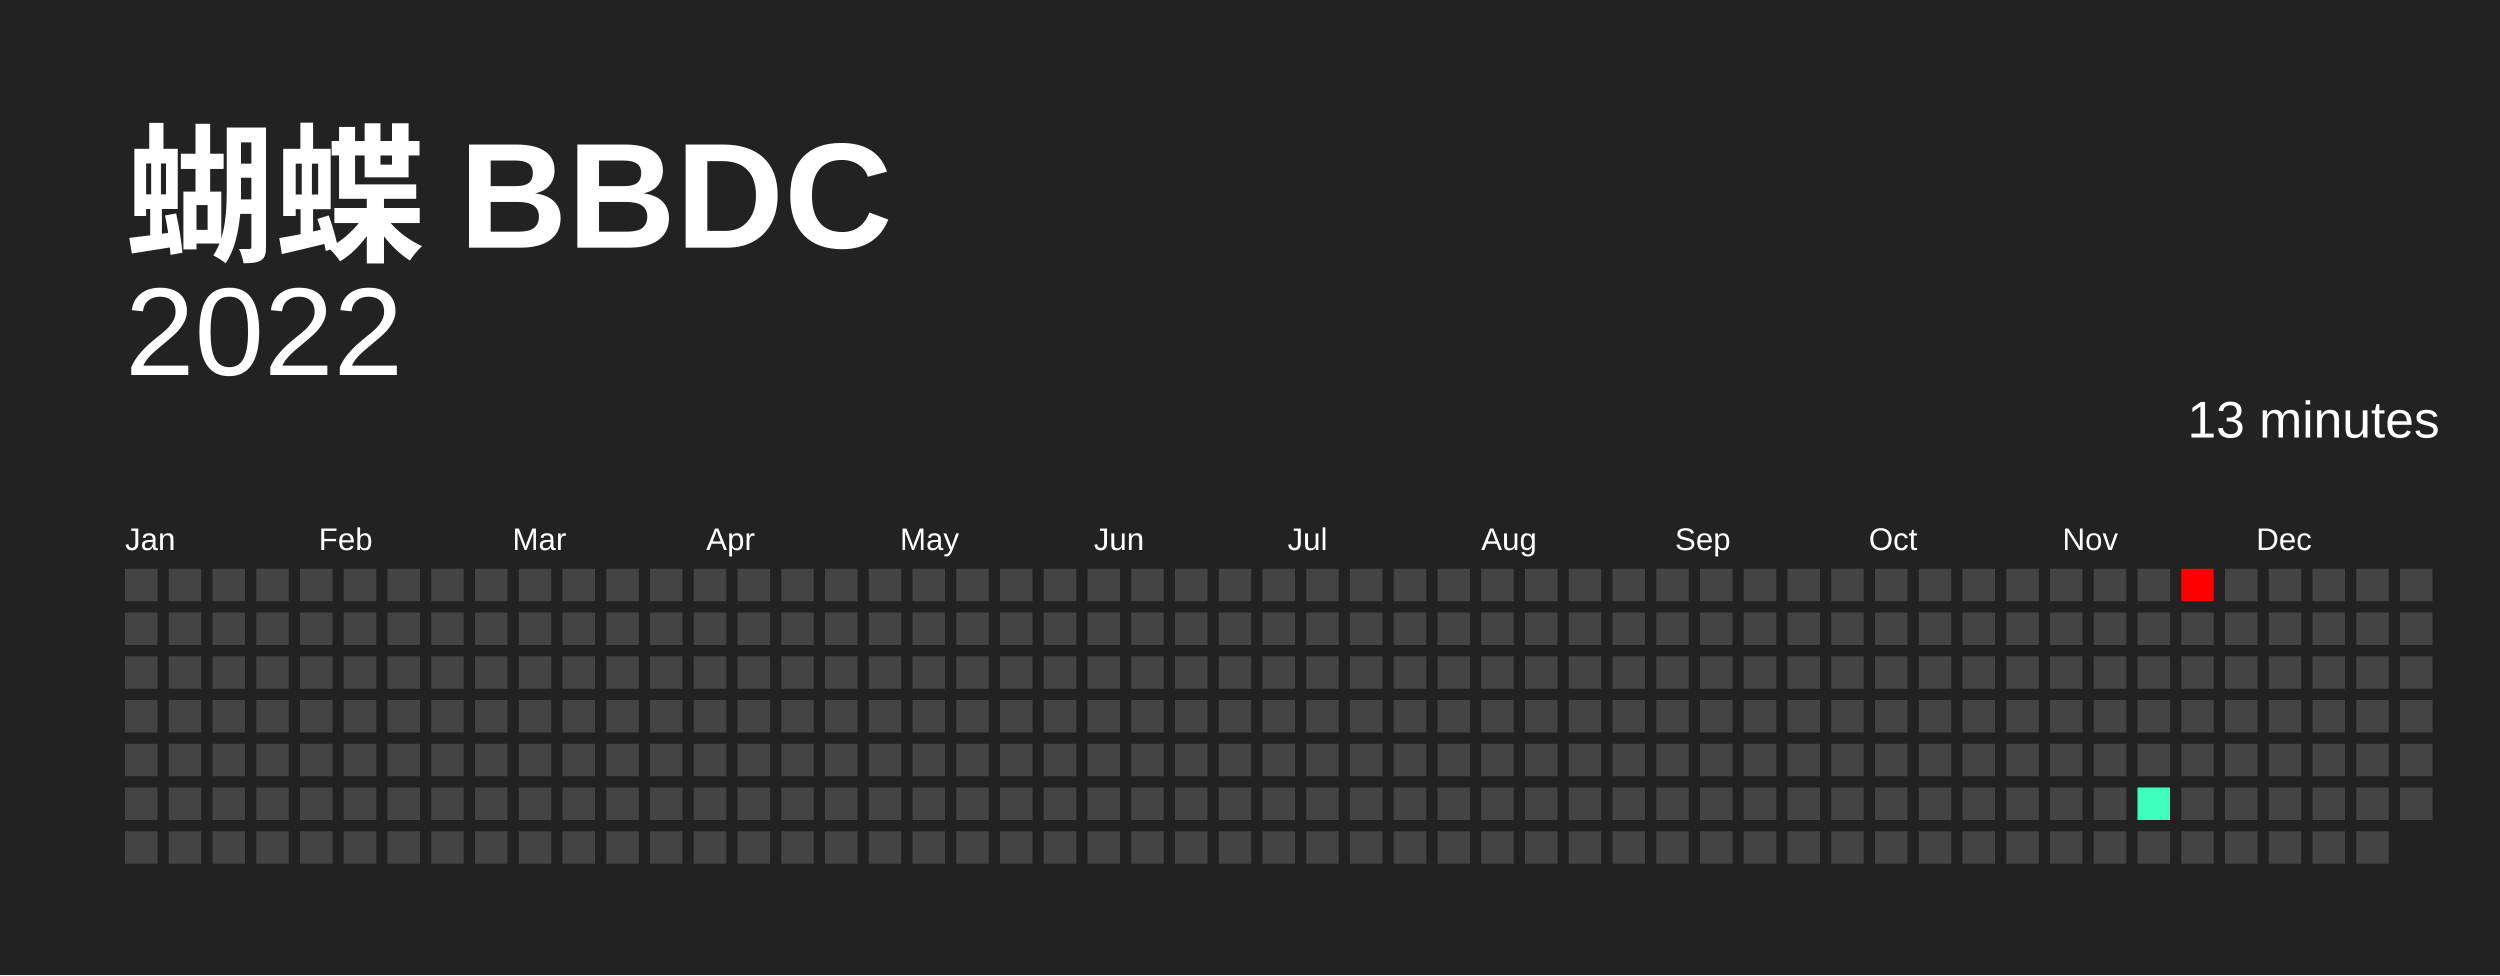
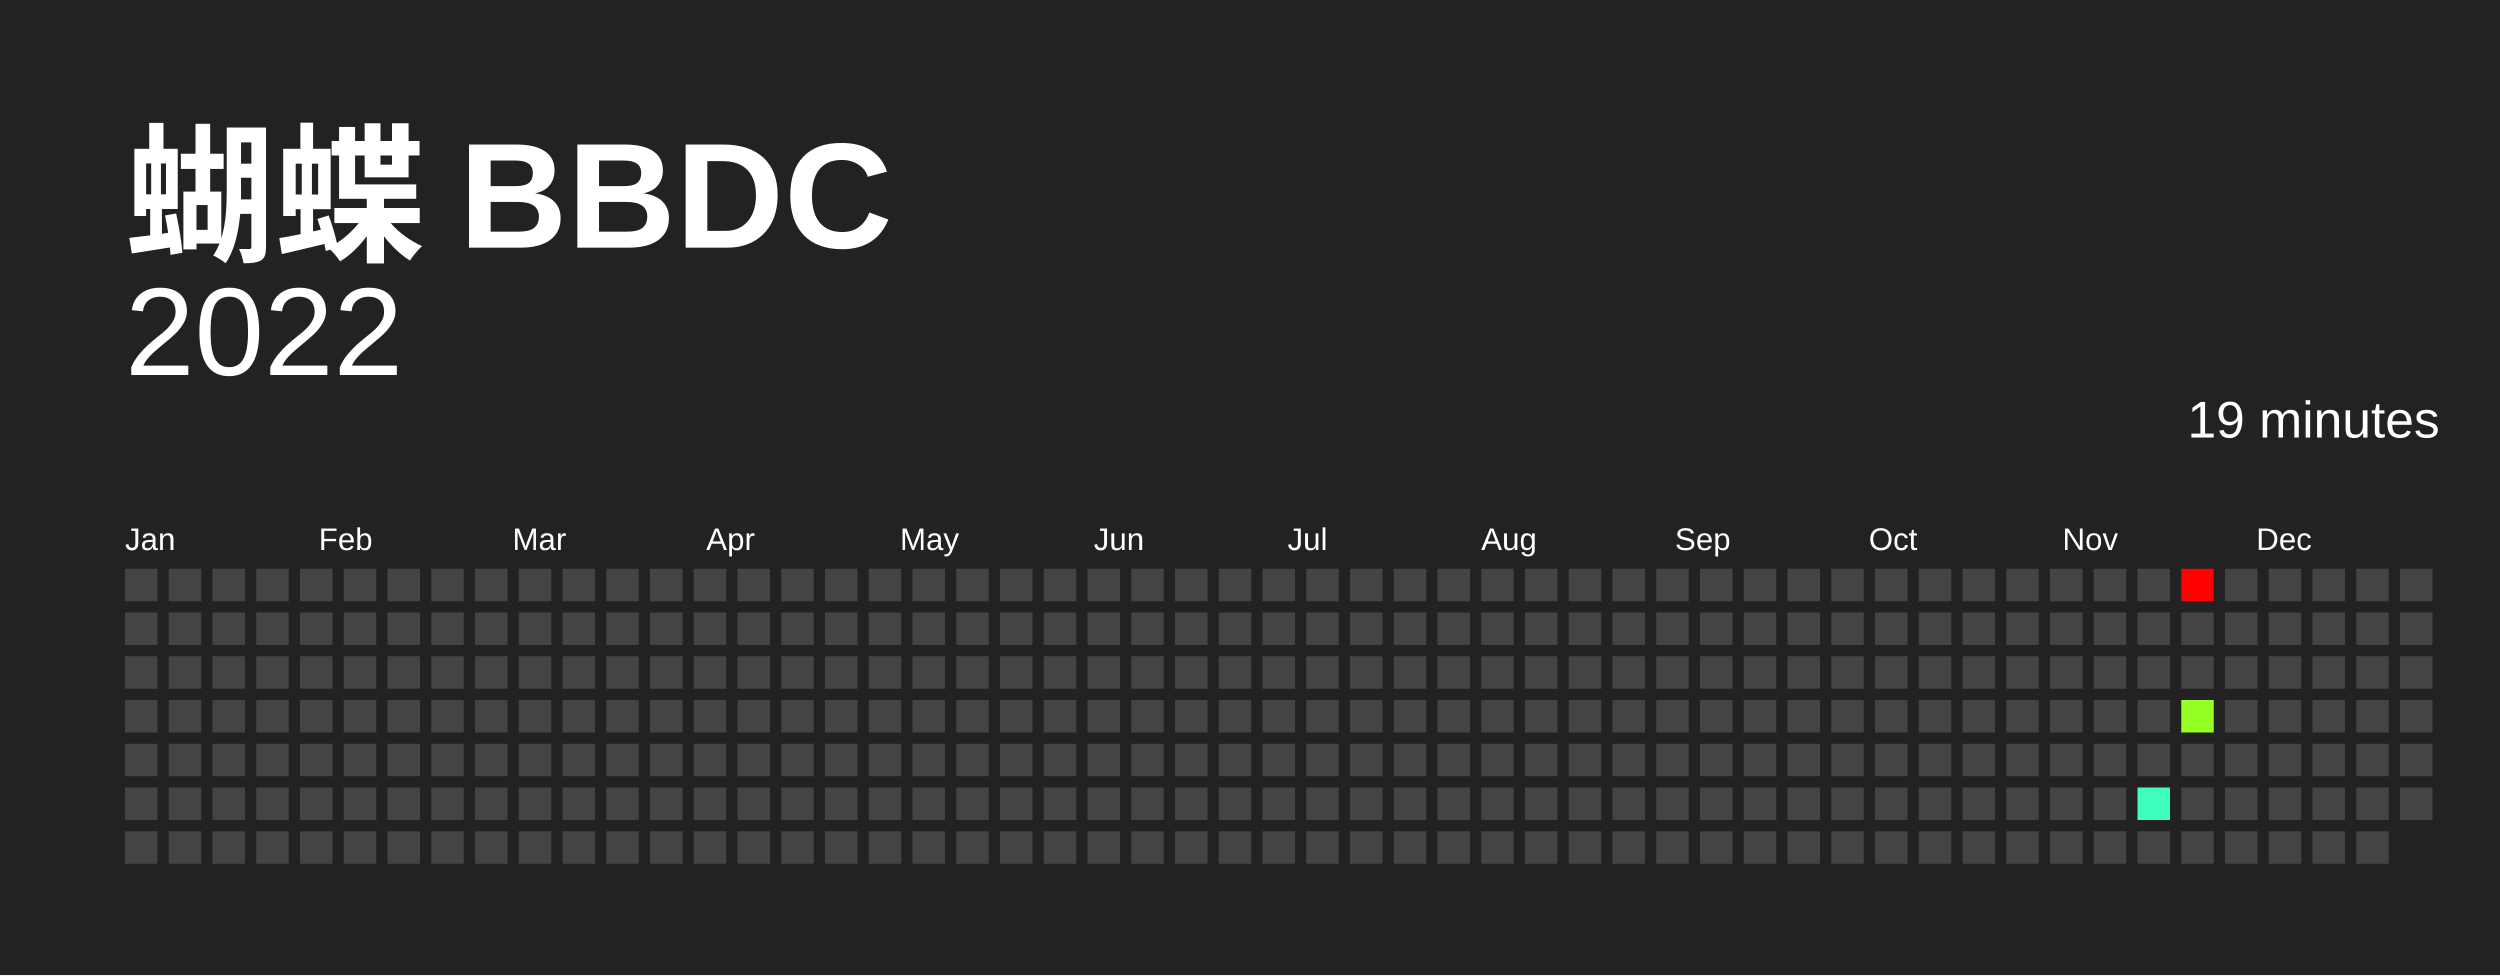
<svg xmlns="http://www.w3.org/2000/svg" baseProfile="full" height="78mm" version="1.1" viewBox="0,0,200,78" width="200mm">
  <defs />
  <rect fill="#222222" height="78" width="200" x="0" y="0" />
  <text fill="#FFFFFF" style="font-size:12px; font-family:Arial; font-weight:bold;" x="10" y="20">蝴蝶 BBDC</text>
  <text alignment-baseline="hanging" fill="#FFFFFF" style="font-size:10.0px; font-family:Arial;" x="10" y="30">2022</text>
-   <text alignment-baseline="hanging" fill="#FFFFFF" style="font-size:4.125px; font-family:Arial;" x="175" y="35">13 minutes</text>
+   <text alignment-baseline="hanging" fill="#FFFFFF" style="font-size:4.125px; font-family:Arial;" x="175" y="35">19 minutes</text>
  <text fill="#FFFFFF" style="font-size:2.5px; font-family:Arial" x="10.0" y="44">Jan</text>
  <text fill="#FFFFFF" style="font-size:2.5px; font-family:Arial" x="25.5" y="44">Feb</text>
  <text fill="#FFFFFF" style="font-size:2.5px; font-family:Arial" x="41.0" y="44">Mar</text>
  <text fill="#FFFFFF" style="font-size:2.5px; font-family:Arial" x="56.5" y="44">Apr</text>
  <text fill="#FFFFFF" style="font-size:2.5px; font-family:Arial" x="72.0" y="44">May</text>
  <text fill="#FFFFFF" style="font-size:2.5px; font-family:Arial" x="87.5" y="44">Jun</text>
  <text fill="#FFFFFF" style="font-size:2.5px; font-family:Arial" x="103.0" y="44">Jul</text>
  <text fill="#FFFFFF" style="font-size:2.5px; font-family:Arial" x="118.5" y="44">Aug</text>
  <text fill="#FFFFFF" style="font-size:2.5px; font-family:Arial" x="134.0" y="44">Sep</text>
  <text fill="#FFFFFF" style="font-size:2.5px; font-family:Arial" x="149.5" y="44">Oct</text>
  <text fill="#FFFFFF" style="font-size:2.5px; font-family:Arial" x="165.0" y="44">Nov</text>
  <text fill="#FFFFFF" style="font-size:2.5px; font-family:Arial" x="180.5" y="44">Dec</text>
  <rect fill="#444444" height="2.6" width="2.6" x="10.0" y="45.5" />
  <rect fill="#444444" height="2.6" width="2.6" x="10.0" y="49.0" />
  <rect fill="#444444" height="2.6" width="2.6" x="10.0" y="52.5" />
  <rect fill="#444444" height="2.6" width="2.6" x="10.0" y="56.0" />
  <rect fill="#444444" height="2.6" width="2.6" x="10.0" y="59.5" />
  <rect fill="#444444" height="2.6" width="2.6" x="10.0" y="63.0" />
  <rect fill="#444444" height="2.6" width="2.6" x="10.0" y="66.5" />
  <rect fill="#444444" height="2.6" width="2.6" x="13.5" y="45.5" />
  <rect fill="#444444" height="2.6" width="2.6" x="13.5" y="49.0" />
  <rect fill="#444444" height="2.6" width="2.6" x="13.5" y="52.5" />
  <rect fill="#444444" height="2.6" width="2.6" x="13.5" y="56.0" />
  <rect fill="#444444" height="2.6" width="2.6" x="13.5" y="59.5" />
  <rect fill="#444444" height="2.6" width="2.6" x="13.5" y="63.0" />
  <rect fill="#444444" height="2.6" width="2.6" x="13.5" y="66.5" />
  <rect fill="#444444" height="2.6" width="2.6" x="17.0" y="45.5" />
  <rect fill="#444444" height="2.6" width="2.6" x="17.0" y="49.0" />
  <rect fill="#444444" height="2.6" width="2.6" x="17.0" y="52.5" />
  <rect fill="#444444" height="2.6" width="2.6" x="17.0" y="56.0" />
  <rect fill="#444444" height="2.6" width="2.6" x="17.0" y="59.5" />
  <rect fill="#444444" height="2.6" width="2.6" x="17.0" y="63.0" />
  <rect fill="#444444" height="2.6" width="2.6" x="17.0" y="66.5" />
  <rect fill="#444444" height="2.6" width="2.6" x="20.5" y="45.5" />
  <rect fill="#444444" height="2.6" width="2.6" x="20.5" y="49.0" />
  <rect fill="#444444" height="2.6" width="2.6" x="20.5" y="52.5" />
  <rect fill="#444444" height="2.6" width="2.6" x="20.5" y="56.0" />
  <rect fill="#444444" height="2.6" width="2.6" x="20.5" y="59.5" />
  <rect fill="#444444" height="2.6" width="2.6" x="20.5" y="63.0" />
  <rect fill="#444444" height="2.6" width="2.6" x="20.5" y="66.5" />
  <rect fill="#444444" height="2.6" width="2.6" x="24.0" y="45.5" />
  <rect fill="#444444" height="2.6" width="2.6" x="24.0" y="49.0" />
  <rect fill="#444444" height="2.6" width="2.6" x="24.0" y="52.5" />
  <rect fill="#444444" height="2.6" width="2.6" x="24.0" y="56.0" />
  <rect fill="#444444" height="2.6" width="2.6" x="24.0" y="59.5" />
  <rect fill="#444444" height="2.6" width="2.6" x="24.0" y="63.0" />
  <rect fill="#444444" height="2.6" width="2.6" x="24.0" y="66.5" />
  <rect fill="#444444" height="2.6" width="2.6" x="27.5" y="45.5" />
  <rect fill="#444444" height="2.6" width="2.6" x="27.5" y="49.0" />
  <rect fill="#444444" height="2.6" width="2.6" x="27.5" y="52.5" />
  <rect fill="#444444" height="2.6" width="2.6" x="27.5" y="56.0" />
  <rect fill="#444444" height="2.6" width="2.6" x="27.5" y="59.5" />
  <rect fill="#444444" height="2.6" width="2.6" x="27.5" y="63.0" />
  <rect fill="#444444" height="2.6" width="2.6" x="27.5" y="66.5" />
  <rect fill="#444444" height="2.6" width="2.6" x="31.0" y="45.5" />
  <rect fill="#444444" height="2.6" width="2.6" x="31.0" y="49.0" />
  <rect fill="#444444" height="2.6" width="2.6" x="31.0" y="52.5" />
  <rect fill="#444444" height="2.6" width="2.6" x="31.0" y="56.0" />
  <rect fill="#444444" height="2.6" width="2.6" x="31.0" y="59.5" />
  <rect fill="#444444" height="2.6" width="2.6" x="31.0" y="63.0" />
  <rect fill="#444444" height="2.6" width="2.6" x="31.0" y="66.5" />
  <rect fill="#444444" height="2.6" width="2.6" x="34.5" y="45.5" />
  <rect fill="#444444" height="2.6" width="2.6" x="34.5" y="49.0" />
  <rect fill="#444444" height="2.6" width="2.6" x="34.5" y="52.5" />
  <rect fill="#444444" height="2.6" width="2.6" x="34.5" y="56.0" />
  <rect fill="#444444" height="2.6" width="2.6" x="34.5" y="59.5" />
  <rect fill="#444444" height="2.6" width="2.6" x="34.5" y="63.0" />
  <rect fill="#444444" height="2.6" width="2.6" x="34.5" y="66.5" />
  <rect fill="#444444" height="2.6" width="2.6" x="38.0" y="45.5" />
  <rect fill="#444444" height="2.6" width="2.6" x="38.0" y="49.0" />
  <rect fill="#444444" height="2.6" width="2.6" x="38.0" y="52.5" />
  <rect fill="#444444" height="2.6" width="2.6" x="38.0" y="56.0" />
  <rect fill="#444444" height="2.6" width="2.6" x="38.0" y="59.5" />
  <rect fill="#444444" height="2.6" width="2.6" x="38.0" y="63.0" />
  <rect fill="#444444" height="2.6" width="2.6" x="38.0" y="66.5" />
  <rect fill="#444444" height="2.6" width="2.6" x="41.5" y="45.5" />
  <rect fill="#444444" height="2.6" width="2.6" x="41.5" y="49.0" />
  <rect fill="#444444" height="2.6" width="2.6" x="41.5" y="52.5" />
  <rect fill="#444444" height="2.6" width="2.6" x="41.5" y="56.0" />
  <rect fill="#444444" height="2.6" width="2.6" x="41.5" y="59.5" />
  <rect fill="#444444" height="2.6" width="2.6" x="41.5" y="63.0" />
  <rect fill="#444444" height="2.6" width="2.6" x="41.5" y="66.5" />
  <rect fill="#444444" height="2.6" width="2.6" x="45.0" y="45.5" />
  <rect fill="#444444" height="2.6" width="2.6" x="45.0" y="49.0" />
  <rect fill="#444444" height="2.6" width="2.6" x="45.0" y="52.5" />
  <rect fill="#444444" height="2.6" width="2.6" x="45.0" y="56.0" />
  <rect fill="#444444" height="2.6" width="2.6" x="45.0" y="59.5" />
  <rect fill="#444444" height="2.6" width="2.6" x="45.0" y="63.0" />
  <rect fill="#444444" height="2.6" width="2.6" x="45.0" y="66.5" />
  <rect fill="#444444" height="2.6" width="2.6" x="48.5" y="45.5" />
  <rect fill="#444444" height="2.6" width="2.6" x="48.5" y="49.0" />
  <rect fill="#444444" height="2.6" width="2.6" x="48.5" y="52.5" />
  <rect fill="#444444" height="2.6" width="2.6" x="48.5" y="56.0" />
  <rect fill="#444444" height="2.6" width="2.6" x="48.5" y="59.5" />
  <rect fill="#444444" height="2.6" width="2.6" x="48.5" y="63.0" />
  <rect fill="#444444" height="2.6" width="2.6" x="48.5" y="66.5" />
  <rect fill="#444444" height="2.6" width="2.6" x="52.0" y="45.5" />
  <rect fill="#444444" height="2.6" width="2.6" x="52.0" y="49.0" />
  <rect fill="#444444" height="2.6" width="2.6" x="52.0" y="52.5" />
  <rect fill="#444444" height="2.6" width="2.6" x="52.0" y="56.0" />
  <rect fill="#444444" height="2.6" width="2.6" x="52.0" y="59.5" />
  <rect fill="#444444" height="2.6" width="2.6" x="52.0" y="63.0" />
  <rect fill="#444444" height="2.6" width="2.6" x="52.0" y="66.5" />
  <rect fill="#444444" height="2.6" width="2.6" x="55.5" y="45.5" />
  <rect fill="#444444" height="2.6" width="2.6" x="55.5" y="49.0" />
  <rect fill="#444444" height="2.6" width="2.6" x="55.5" y="52.5" />
  <rect fill="#444444" height="2.6" width="2.6" x="55.5" y="56.0" />
  <rect fill="#444444" height="2.6" width="2.6" x="55.5" y="59.5" />
  <rect fill="#444444" height="2.6" width="2.6" x="55.5" y="63.0" />
  <rect fill="#444444" height="2.6" width="2.6" x="55.5" y="66.5" />
  <rect fill="#444444" height="2.6" width="2.6" x="59.0" y="45.5" />
  <rect fill="#444444" height="2.6" width="2.6" x="59.0" y="49.0" />
  <rect fill="#444444" height="2.6" width="2.6" x="59.0" y="52.5" />
  <rect fill="#444444" height="2.6" width="2.6" x="59.0" y="56.0" />
  <rect fill="#444444" height="2.6" width="2.6" x="59.0" y="59.5" />
  <rect fill="#444444" height="2.6" width="2.6" x="59.0" y="63.0" />
  <rect fill="#444444" height="2.6" width="2.6" x="59.0" y="66.5" />
  <rect fill="#444444" height="2.6" width="2.6" x="62.5" y="45.5" />
  <rect fill="#444444" height="2.6" width="2.6" x="62.5" y="49.0" />
  <rect fill="#444444" height="2.6" width="2.6" x="62.5" y="52.5" />
  <rect fill="#444444" height="2.6" width="2.6" x="62.5" y="56.0" />
  <rect fill="#444444" height="2.6" width="2.6" x="62.5" y="59.5" />
  <rect fill="#444444" height="2.6" width="2.6" x="62.5" y="63.0" />
  <rect fill="#444444" height="2.6" width="2.6" x="62.5" y="66.5" />
  <rect fill="#444444" height="2.6" width="2.6" x="66.0" y="45.5" />
  <rect fill="#444444" height="2.6" width="2.6" x="66.0" y="49.0" />
  <rect fill="#444444" height="2.6" width="2.6" x="66.0" y="52.5" />
  <rect fill="#444444" height="2.6" width="2.6" x="66.0" y="56.0" />
  <rect fill="#444444" height="2.6" width="2.6" x="66.0" y="59.5" />
  <rect fill="#444444" height="2.6" width="2.6" x="66.0" y="63.0" />
  <rect fill="#444444" height="2.6" width="2.6" x="66.0" y="66.5" />
  <rect fill="#444444" height="2.6" width="2.6" x="69.5" y="45.5" />
  <rect fill="#444444" height="2.6" width="2.6" x="69.5" y="49.0" />
  <rect fill="#444444" height="2.6" width="2.6" x="69.5" y="52.5" />
  <rect fill="#444444" height="2.6" width="2.6" x="69.5" y="56.0" />
  <rect fill="#444444" height="2.6" width="2.6" x="69.5" y="59.5" />
  <rect fill="#444444" height="2.6" width="2.6" x="69.5" y="63.0" />
  <rect fill="#444444" height="2.6" width="2.6" x="69.5" y="66.5" />
  <rect fill="#444444" height="2.6" width="2.6" x="73.0" y="45.5" />
  <rect fill="#444444" height="2.6" width="2.6" x="73.0" y="49.0" />
  <rect fill="#444444" height="2.6" width="2.6" x="73.0" y="52.5" />
  <rect fill="#444444" height="2.6" width="2.6" x="73.0" y="56.0" />
  <rect fill="#444444" height="2.6" width="2.6" x="73.0" y="59.5" />
  <rect fill="#444444" height="2.6" width="2.6" x="73.0" y="63.0" />
  <rect fill="#444444" height="2.6" width="2.6" x="73.0" y="66.5" />
  <rect fill="#444444" height="2.6" width="2.6" x="76.5" y="45.5" />
  <rect fill="#444444" height="2.6" width="2.6" x="76.5" y="49.0" />
  <rect fill="#444444" height="2.6" width="2.6" x="76.5" y="52.5" />
  <rect fill="#444444" height="2.6" width="2.6" x="76.5" y="56.0" />
  <rect fill="#444444" height="2.6" width="2.6" x="76.5" y="59.5" />
  <rect fill="#444444" height="2.6" width="2.6" x="76.5" y="63.0" />
  <rect fill="#444444" height="2.6" width="2.6" x="76.5" y="66.5" />
  <rect fill="#444444" height="2.6" width="2.6" x="80.0" y="45.5" />
  <rect fill="#444444" height="2.6" width="2.6" x="80.0" y="49.0" />
  <rect fill="#444444" height="2.6" width="2.6" x="80.0" y="52.5" />
  <rect fill="#444444" height="2.6" width="2.6" x="80.0" y="56.0" />
  <rect fill="#444444" height="2.6" width="2.6" x="80.0" y="59.5" />
  <rect fill="#444444" height="2.6" width="2.6" x="80.0" y="63.0" />
  <rect fill="#444444" height="2.6" width="2.6" x="80.0" y="66.5" />
  <rect fill="#444444" height="2.6" width="2.6" x="83.5" y="45.5" />
  <rect fill="#444444" height="2.6" width="2.6" x="83.5" y="49.0" />
  <rect fill="#444444" height="2.6" width="2.6" x="83.5" y="52.5" />
  <rect fill="#444444" height="2.6" width="2.6" x="83.5" y="56.0" />
  <rect fill="#444444" height="2.6" width="2.6" x="83.5" y="59.5" />
  <rect fill="#444444" height="2.6" width="2.6" x="83.5" y="63.0" />
  <rect fill="#444444" height="2.6" width="2.6" x="83.5" y="66.5" />
  <rect fill="#444444" height="2.6" width="2.6" x="87.0" y="45.5" />
  <rect fill="#444444" height="2.6" width="2.6" x="87.0" y="49.0" />
  <rect fill="#444444" height="2.6" width="2.6" x="87.0" y="52.5" />
  <rect fill="#444444" height="2.6" width="2.6" x="87.0" y="56.0" />
  <rect fill="#444444" height="2.6" width="2.6" x="87.0" y="59.5" />
  <rect fill="#444444" height="2.6" width="2.6" x="87.0" y="63.0" />
  <rect fill="#444444" height="2.6" width="2.6" x="87.0" y="66.5" />
  <rect fill="#444444" height="2.6" width="2.6" x="90.5" y="45.5" />
  <rect fill="#444444" height="2.6" width="2.6" x="90.5" y="49.0" />
  <rect fill="#444444" height="2.6" width="2.6" x="90.5" y="52.5" />
  <rect fill="#444444" height="2.6" width="2.6" x="90.5" y="56.0" />
  <rect fill="#444444" height="2.6" width="2.6" x="90.5" y="59.5" />
  <rect fill="#444444" height="2.6" width="2.6" x="90.5" y="63.0" />
  <rect fill="#444444" height="2.6" width="2.6" x="90.5" y="66.5" />
  <rect fill="#444444" height="2.6" width="2.6" x="94.0" y="45.5" />
  <rect fill="#444444" height="2.6" width="2.6" x="94.0" y="49.0" />
  <rect fill="#444444" height="2.6" width="2.6" x="94.0" y="52.5" />
  <rect fill="#444444" height="2.6" width="2.6" x="94.0" y="56.0" />
  <rect fill="#444444" height="2.6" width="2.6" x="94.0" y="59.5" />
  <rect fill="#444444" height="2.6" width="2.6" x="94.0" y="63.0" />
  <rect fill="#444444" height="2.6" width="2.6" x="94.0" y="66.5" />
  <rect fill="#444444" height="2.6" width="2.6" x="97.5" y="45.5" />
  <rect fill="#444444" height="2.6" width="2.6" x="97.5" y="49.0" />
  <rect fill="#444444" height="2.6" width="2.6" x="97.5" y="52.5" />
  <rect fill="#444444" height="2.6" width="2.6" x="97.5" y="56.0" />
  <rect fill="#444444" height="2.6" width="2.6" x="97.5" y="59.5" />
  <rect fill="#444444" height="2.6" width="2.6" x="97.5" y="63.0" />
  <rect fill="#444444" height="2.6" width="2.6" x="97.5" y="66.5" />
  <rect fill="#444444" height="2.6" width="2.6" x="101.0" y="45.5" />
  <rect fill="#444444" height="2.6" width="2.6" x="101.0" y="49.0" />
  <rect fill="#444444" height="2.6" width="2.6" x="101.0" y="52.5" />
  <rect fill="#444444" height="2.6" width="2.6" x="101.0" y="56.0" />
  <rect fill="#444444" height="2.6" width="2.6" x="101.0" y="59.5" />
  <rect fill="#444444" height="2.6" width="2.6" x="101.0" y="63.0" />
  <rect fill="#444444" height="2.6" width="2.6" x="101.0" y="66.5" />
  <rect fill="#444444" height="2.6" width="2.6" x="104.5" y="45.5" />
  <rect fill="#444444" height="2.6" width="2.6" x="104.5" y="49.0" />
  <rect fill="#444444" height="2.6" width="2.6" x="104.5" y="52.5" />
  <rect fill="#444444" height="2.6" width="2.6" x="104.5" y="56.0" />
  <rect fill="#444444" height="2.6" width="2.6" x="104.5" y="59.5" />
  <rect fill="#444444" height="2.6" width="2.6" x="104.5" y="63.0" />
  <rect fill="#444444" height="2.6" width="2.6" x="104.5" y="66.5" />
  <rect fill="#444444" height="2.6" width="2.6" x="108.0" y="45.5" />
  <rect fill="#444444" height="2.6" width="2.6" x="108.0" y="49.0" />
  <rect fill="#444444" height="2.6" width="2.6" x="108.0" y="52.5" />
  <rect fill="#444444" height="2.6" width="2.6" x="108.0" y="56.0" />
  <rect fill="#444444" height="2.6" width="2.6" x="108.0" y="59.5" />
  <rect fill="#444444" height="2.6" width="2.6" x="108.0" y="63.0" />
  <rect fill="#444444" height="2.6" width="2.6" x="108.0" y="66.5" />
  <rect fill="#444444" height="2.6" width="2.6" x="111.5" y="45.5" />
  <rect fill="#444444" height="2.6" width="2.6" x="111.5" y="49.0" />
  <rect fill="#444444" height="2.6" width="2.6" x="111.5" y="52.5" />
  <rect fill="#444444" height="2.6" width="2.6" x="111.5" y="56.0" />
  <rect fill="#444444" height="2.6" width="2.6" x="111.5" y="59.5" />
  <rect fill="#444444" height="2.6" width="2.6" x="111.5" y="63.0" />
  <rect fill="#444444" height="2.6" width="2.6" x="111.5" y="66.5" />
  <rect fill="#444444" height="2.6" width="2.6" x="115.0" y="45.5" />
  <rect fill="#444444" height="2.6" width="2.6" x="115.0" y="49.0" />
  <rect fill="#444444" height="2.6" width="2.6" x="115.0" y="52.5" />
  <rect fill="#444444" height="2.6" width="2.6" x="115.0" y="56.0" />
  <rect fill="#444444" height="2.6" width="2.6" x="115.0" y="59.5" />
  <rect fill="#444444" height="2.6" width="2.6" x="115.0" y="63.0" />
  <rect fill="#444444" height="2.6" width="2.6" x="115.0" y="66.5" />
  <rect fill="#444444" height="2.6" width="2.6" x="118.5" y="45.5" />
  <rect fill="#444444" height="2.6" width="2.6" x="118.5" y="49.0" />
  <rect fill="#444444" height="2.6" width="2.6" x="118.5" y="52.5" />
  <rect fill="#444444" height="2.6" width="2.6" x="118.5" y="56.0" />
  <rect fill="#444444" height="2.6" width="2.6" x="118.5" y="59.5" />
  <rect fill="#444444" height="2.6" width="2.6" x="118.5" y="63.0" />
  <rect fill="#444444" height="2.6" width="2.6" x="118.5" y="66.5" />
  <rect fill="#444444" height="2.6" width="2.6" x="122.0" y="45.5" />
  <rect fill="#444444" height="2.6" width="2.6" x="122.0" y="49.0" />
  <rect fill="#444444" height="2.6" width="2.6" x="122.0" y="52.5" />
  <rect fill="#444444" height="2.6" width="2.6" x="122.0" y="56.0" />
  <rect fill="#444444" height="2.6" width="2.6" x="122.0" y="59.5" />
  <rect fill="#444444" height="2.6" width="2.6" x="122.0" y="63.0" />
  <rect fill="#444444" height="2.6" width="2.6" x="122.0" y="66.5" />
  <rect fill="#444444" height="2.6" width="2.6" x="125.5" y="45.5" />
  <rect fill="#444444" height="2.6" width="2.6" x="125.5" y="49.0" />
  <rect fill="#444444" height="2.6" width="2.6" x="125.5" y="52.5" />
  <rect fill="#444444" height="2.6" width="2.6" x="125.5" y="56.0" />
  <rect fill="#444444" height="2.6" width="2.6" x="125.5" y="59.5" />
  <rect fill="#444444" height="2.6" width="2.6" x="125.5" y="63.0" />
  <rect fill="#444444" height="2.6" width="2.6" x="125.5" y="66.5" />
  <rect fill="#444444" height="2.6" width="2.6" x="129.0" y="45.5" />
  <rect fill="#444444" height="2.6" width="2.6" x="129.0" y="49.0" />
  <rect fill="#444444" height="2.6" width="2.6" x="129.0" y="52.5" />
  <rect fill="#444444" height="2.6" width="2.6" x="129.0" y="56.0" />
  <rect fill="#444444" height="2.6" width="2.6" x="129.0" y="59.5" />
  <rect fill="#444444" height="2.6" width="2.6" x="129.0" y="63.0" />
  <rect fill="#444444" height="2.6" width="2.6" x="129.0" y="66.5" />
  <rect fill="#444444" height="2.6" width="2.6" x="132.5" y="45.5" />
  <rect fill="#444444" height="2.6" width="2.6" x="132.5" y="49.0" />
  <rect fill="#444444" height="2.6" width="2.6" x="132.5" y="52.5" />
  <rect fill="#444444" height="2.6" width="2.6" x="132.5" y="56.0" />
  <rect fill="#444444" height="2.6" width="2.6" x="132.5" y="59.5" />
  <rect fill="#444444" height="2.6" width="2.6" x="132.5" y="63.0" />
  <rect fill="#444444" height="2.6" width="2.6" x="132.5" y="66.5" />
  <rect fill="#444444" height="2.6" width="2.6" x="136.0" y="45.5" />
  <rect fill="#444444" height="2.6" width="2.6" x="136.0" y="49.0" />
  <rect fill="#444444" height="2.6" width="2.6" x="136.0" y="52.5" />
  <rect fill="#444444" height="2.6" width="2.6" x="136.0" y="56.0" />
  <rect fill="#444444" height="2.6" width="2.6" x="136.0" y="59.5" />
  <rect fill="#444444" height="2.6" width="2.6" x="136.0" y="63.0" />
  <rect fill="#444444" height="2.6" width="2.6" x="136.0" y="66.5" />
  <rect fill="#444444" height="2.6" width="2.6" x="139.5" y="45.5" />
  <rect fill="#444444" height="2.6" width="2.6" x="139.5" y="49.0" />
  <rect fill="#444444" height="2.6" width="2.6" x="139.5" y="52.5" />
  <rect fill="#444444" height="2.6" width="2.6" x="139.5" y="56.0" />
  <rect fill="#444444" height="2.6" width="2.6" x="139.5" y="59.5" />
  <rect fill="#444444" height="2.6" width="2.6" x="139.5" y="63.0" />
  <rect fill="#444444" height="2.6" width="2.6" x="139.5" y="66.5" />
  <rect fill="#444444" height="2.6" width="2.6" x="143.0" y="45.5" />
  <rect fill="#444444" height="2.6" width="2.6" x="143.0" y="49.0" />
  <rect fill="#444444" height="2.6" width="2.6" x="143.0" y="52.5" />
  <rect fill="#444444" height="2.6" width="2.6" x="143.0" y="56.0" />
  <rect fill="#444444" height="2.6" width="2.6" x="143.0" y="59.5" />
  <rect fill="#444444" height="2.6" width="2.6" x="143.0" y="63.0" />
  <rect fill="#444444" height="2.6" width="2.6" x="143.0" y="66.5" />
  <rect fill="#444444" height="2.6" width="2.6" x="146.5" y="45.5" />
  <rect fill="#444444" height="2.6" width="2.6" x="146.5" y="49.0" />
  <rect fill="#444444" height="2.6" width="2.6" x="146.5" y="52.5" />
  <rect fill="#444444" height="2.6" width="2.6" x="146.5" y="56.0" />
  <rect fill="#444444" height="2.6" width="2.6" x="146.5" y="59.5" />
  <rect fill="#444444" height="2.6" width="2.6" x="146.5" y="63.0" />
  <rect fill="#444444" height="2.6" width="2.6" x="146.5" y="66.5" />
  <rect fill="#444444" height="2.6" width="2.6" x="150.0" y="45.5" />
  <rect fill="#444444" height="2.6" width="2.6" x="150.0" y="49.0" />
  <rect fill="#444444" height="2.6" width="2.6" x="150.0" y="52.5" />
  <rect fill="#444444" height="2.6" width="2.6" x="150.0" y="56.0" />
  <rect fill="#444444" height="2.6" width="2.6" x="150.0" y="59.5" />
  <rect fill="#444444" height="2.6" width="2.6" x="150.0" y="63.0" />
  <rect fill="#444444" height="2.6" width="2.6" x="150.0" y="66.5" />
  <rect fill="#444444" height="2.6" width="2.6" x="153.5" y="45.5" />
  <rect fill="#444444" height="2.6" width="2.6" x="153.5" y="49.0" />
  <rect fill="#444444" height="2.6" width="2.6" x="153.5" y="52.5" />
  <rect fill="#444444" height="2.6" width="2.6" x="153.5" y="56.0" />
  <rect fill="#444444" height="2.6" width="2.6" x="153.5" y="59.5" />
  <rect fill="#444444" height="2.6" width="2.6" x="153.5" y="63.0" />
  <rect fill="#444444" height="2.6" width="2.6" x="153.5" y="66.5" />
  <rect fill="#444444" height="2.6" width="2.6" x="157.0" y="45.5" />
  <rect fill="#444444" height="2.6" width="2.6" x="157.0" y="49.0" />
  <rect fill="#444444" height="2.6" width="2.6" x="157.0" y="52.5" />
  <rect fill="#444444" height="2.6" width="2.6" x="157.0" y="56.0" />
  <rect fill="#444444" height="2.6" width="2.6" x="157.0" y="59.5" />
  <rect fill="#444444" height="2.6" width="2.6" x="157.0" y="63.0" />
  <rect fill="#444444" height="2.6" width="2.6" x="157.0" y="66.5" />
  <rect fill="#444444" height="2.6" width="2.6" x="160.5" y="45.5" />
  <rect fill="#444444" height="2.6" width="2.6" x="160.5" y="49.0" />
  <rect fill="#444444" height="2.6" width="2.6" x="160.5" y="52.5" />
  <rect fill="#444444" height="2.6" width="2.6" x="160.5" y="56.0" />
  <rect fill="#444444" height="2.6" width="2.6" x="160.5" y="59.5" />
  <rect fill="#444444" height="2.6" width="2.6" x="160.5" y="63.0" />
  <rect fill="#444444" height="2.6" width="2.6" x="160.5" y="66.5" />
  <rect fill="#444444" height="2.6" width="2.6" x="164.0" y="45.5" />
  <rect fill="#444444" height="2.6" width="2.6" x="164.0" y="49.0" />
  <rect fill="#444444" height="2.6" width="2.6" x="164.0" y="52.5" />
  <rect fill="#444444" height="2.6" width="2.6" x="164.0" y="56.0" />
  <rect fill="#444444" height="2.6" width="2.6" x="164.0" y="59.5" />
  <rect fill="#444444" height="2.6" width="2.6" x="164.0" y="63.0" />
  <rect fill="#444444" height="2.6" width="2.6" x="164.0" y="66.5" />
  <rect fill="#444444" height="2.6" width="2.6" x="167.5" y="45.5" />
  <rect fill="#444444" height="2.6" width="2.6" x="167.5" y="49.0" />
  <rect fill="#444444" height="2.6" width="2.6" x="167.5" y="52.5" />
  <rect fill="#444444" height="2.6" width="2.6" x="167.5" y="56.0" />
  <rect fill="#444444" height="2.6" width="2.6" x="167.5" y="59.5" />
  <rect fill="#444444" height="2.6" width="2.6" x="167.5" y="63.0" />
  <rect fill="#444444" height="2.6" width="2.6" x="167.5" y="66.5" />
  <rect fill="#444444" height="2.6" width="2.6" x="171.0" y="45.5" />
  <rect fill="#444444" height="2.6" width="2.6" x="171.0" y="49.0" />
  <rect fill="#444444" height="2.6" width="2.6" x="171.0" y="52.5" />
  <rect fill="#444444" height="2.6" width="2.6" x="171.0" y="56.0" />
  <rect fill="#444444" height="2.6" width="2.6" x="171.0" y="59.5" />
  <rect fill="#3fffbe" height="2.6" width="2.6" x="171.0" y="63.0" />
  <rect fill="#444444" height="2.6" width="2.6" x="171.0" y="66.5" />
  <rect fill="red" height="2.6" width="2.6" x="174.5" y="45.5" />
  <rect fill="#444444" height="2.6" width="2.6" x="174.5" y="49.0" />
  <rect fill="#444444" height="2.6" width="2.6" x="174.5" y="52.5" />
-   <rect fill="#444444" height="2.6" width="2.6" x="174.5" y="56.0" />
+   <rect fill="#96ff23" height="2.6" width="2.6" x="174.5" y="56.0" />
  <rect fill="#444444" height="2.6" width="2.6" x="174.5" y="59.5" />
  <rect fill="#444444" height="2.6" width="2.6" x="174.5" y="63.0" />
  <rect fill="#444444" height="2.6" width="2.6" x="174.5" y="66.5" />
  <rect fill="#444444" height="2.6" width="2.6" x="178.0" y="45.5" />
  <rect fill="#444444" height="2.6" width="2.6" x="178.0" y="49.0" />
  <rect fill="#444444" height="2.6" width="2.6" x="178.0" y="52.5" />
  <rect fill="#444444" height="2.6" width="2.6" x="178.0" y="56.0" />
  <rect fill="#444444" height="2.6" width="2.6" x="178.0" y="59.5" />
  <rect fill="#444444" height="2.6" width="2.6" x="178.0" y="63.0" />
  <rect fill="#444444" height="2.6" width="2.6" x="178.0" y="66.5" />
  <rect fill="#444444" height="2.6" width="2.6" x="181.5" y="45.5" />
  <rect fill="#444444" height="2.6" width="2.6" x="181.5" y="49.0" />
  <rect fill="#444444" height="2.6" width="2.6" x="181.5" y="52.5" />
  <rect fill="#444444" height="2.6" width="2.6" x="181.5" y="56.0" />
  <rect fill="#444444" height="2.6" width="2.6" x="181.5" y="59.5" />
  <rect fill="#444444" height="2.6" width="2.6" x="181.5" y="63.0" />
  <rect fill="#444444" height="2.6" width="2.6" x="181.5" y="66.5" />
  <rect fill="#444444" height="2.6" width="2.6" x="185.0" y="45.5" />
  <rect fill="#444444" height="2.6" width="2.6" x="185.0" y="49.0" />
  <rect fill="#444444" height="2.6" width="2.6" x="185.0" y="52.5" />
  <rect fill="#444444" height="2.6" width="2.6" x="185.0" y="56.0" />
  <rect fill="#444444" height="2.6" width="2.6" x="185.0" y="59.5" />
  <rect fill="#444444" height="2.6" width="2.6" x="185.0" y="63.0" />
  <rect fill="#444444" height="2.6" width="2.6" x="185.0" y="66.5" />
  <rect fill="#444444" height="2.6" width="2.6" x="188.5" y="45.5" />
  <rect fill="#444444" height="2.6" width="2.6" x="188.5" y="49.0" />
  <rect fill="#444444" height="2.6" width="2.6" x="188.5" y="52.5" />
  <rect fill="#444444" height="2.6" width="2.6" x="188.5" y="56.0" />
  <rect fill="#444444" height="2.6" width="2.6" x="188.5" y="59.5" />
  <rect fill="#444444" height="2.6" width="2.6" x="188.5" y="63.0" />
  <rect fill="#444444" height="2.6" width="2.6" x="188.5" y="66.5" />
  <rect fill="#444444" height="2.6" width="2.6" x="192.0" y="45.5" />
  <rect fill="#444444" height="2.6" width="2.6" x="192.0" y="49.0" />
  <rect fill="#444444" height="2.6" width="2.6" x="192.0" y="52.5" />
  <rect fill="#444444" height="2.6" width="2.6" x="192.0" y="56.0" />
  <rect fill="#444444" height="2.6" width="2.6" x="192.0" y="59.5" />
  <rect fill="#444444" height="2.6" width="2.6" x="192.0" y="63.0" />
</svg>
